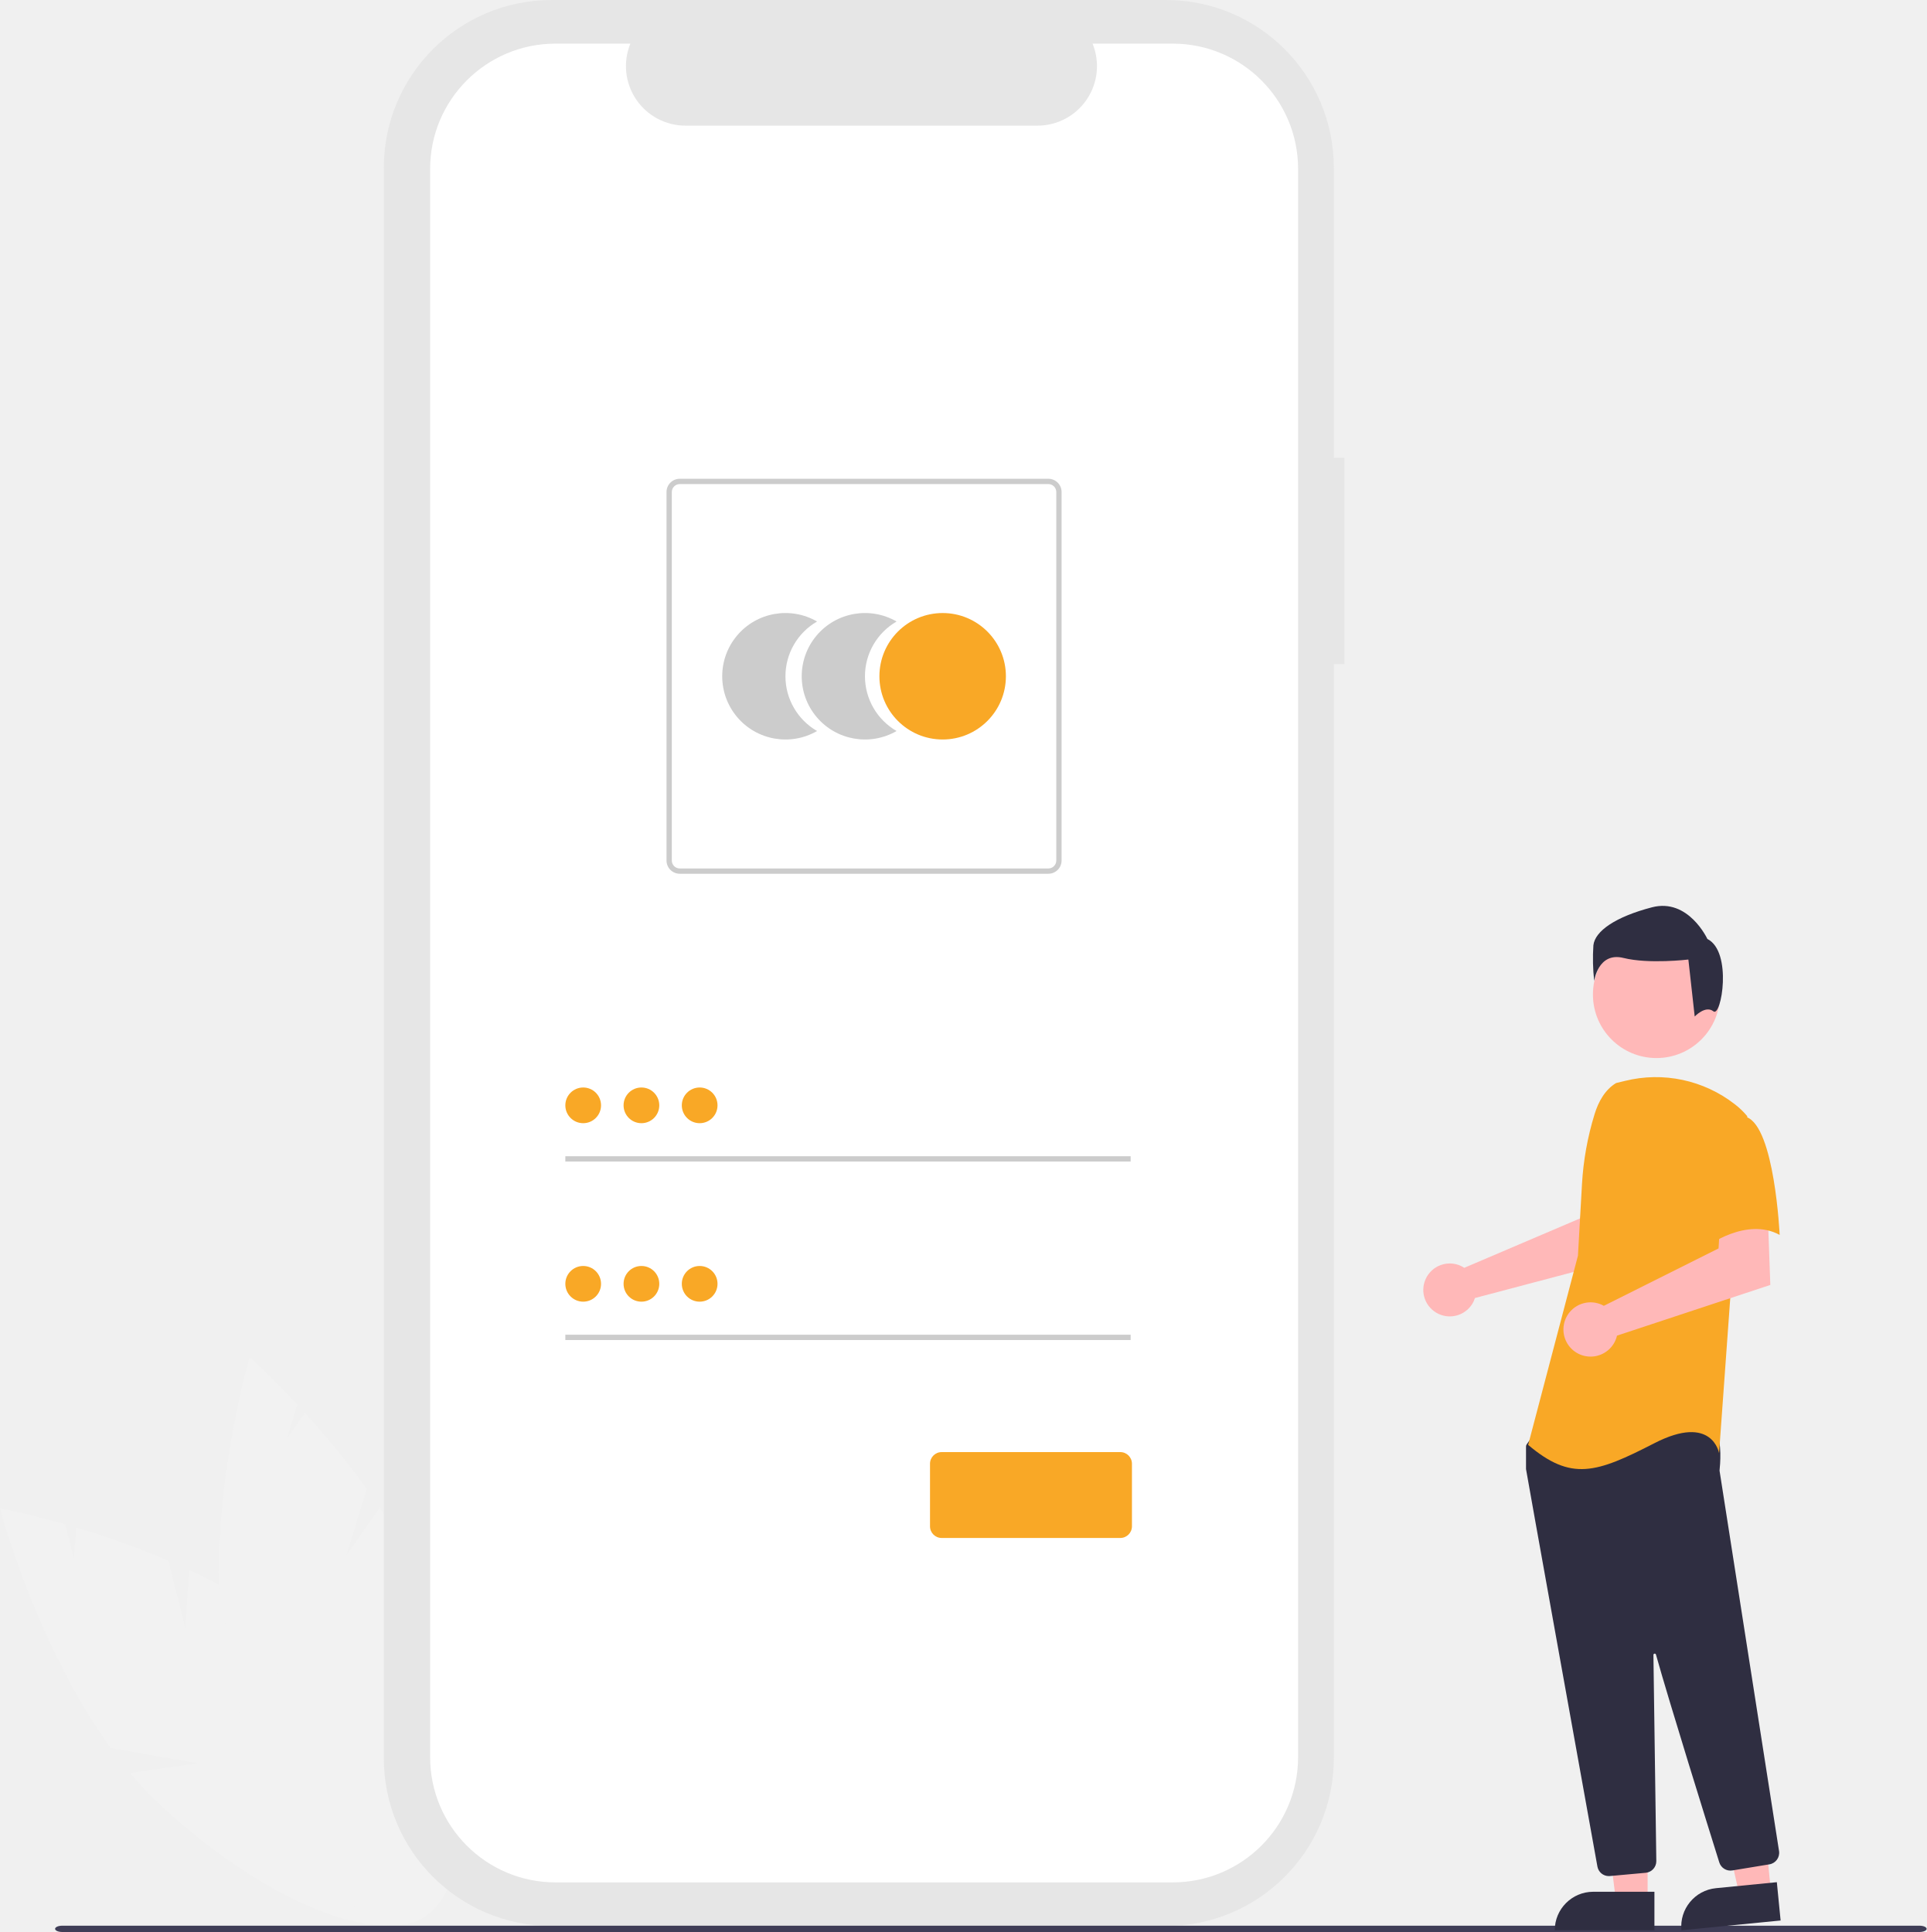
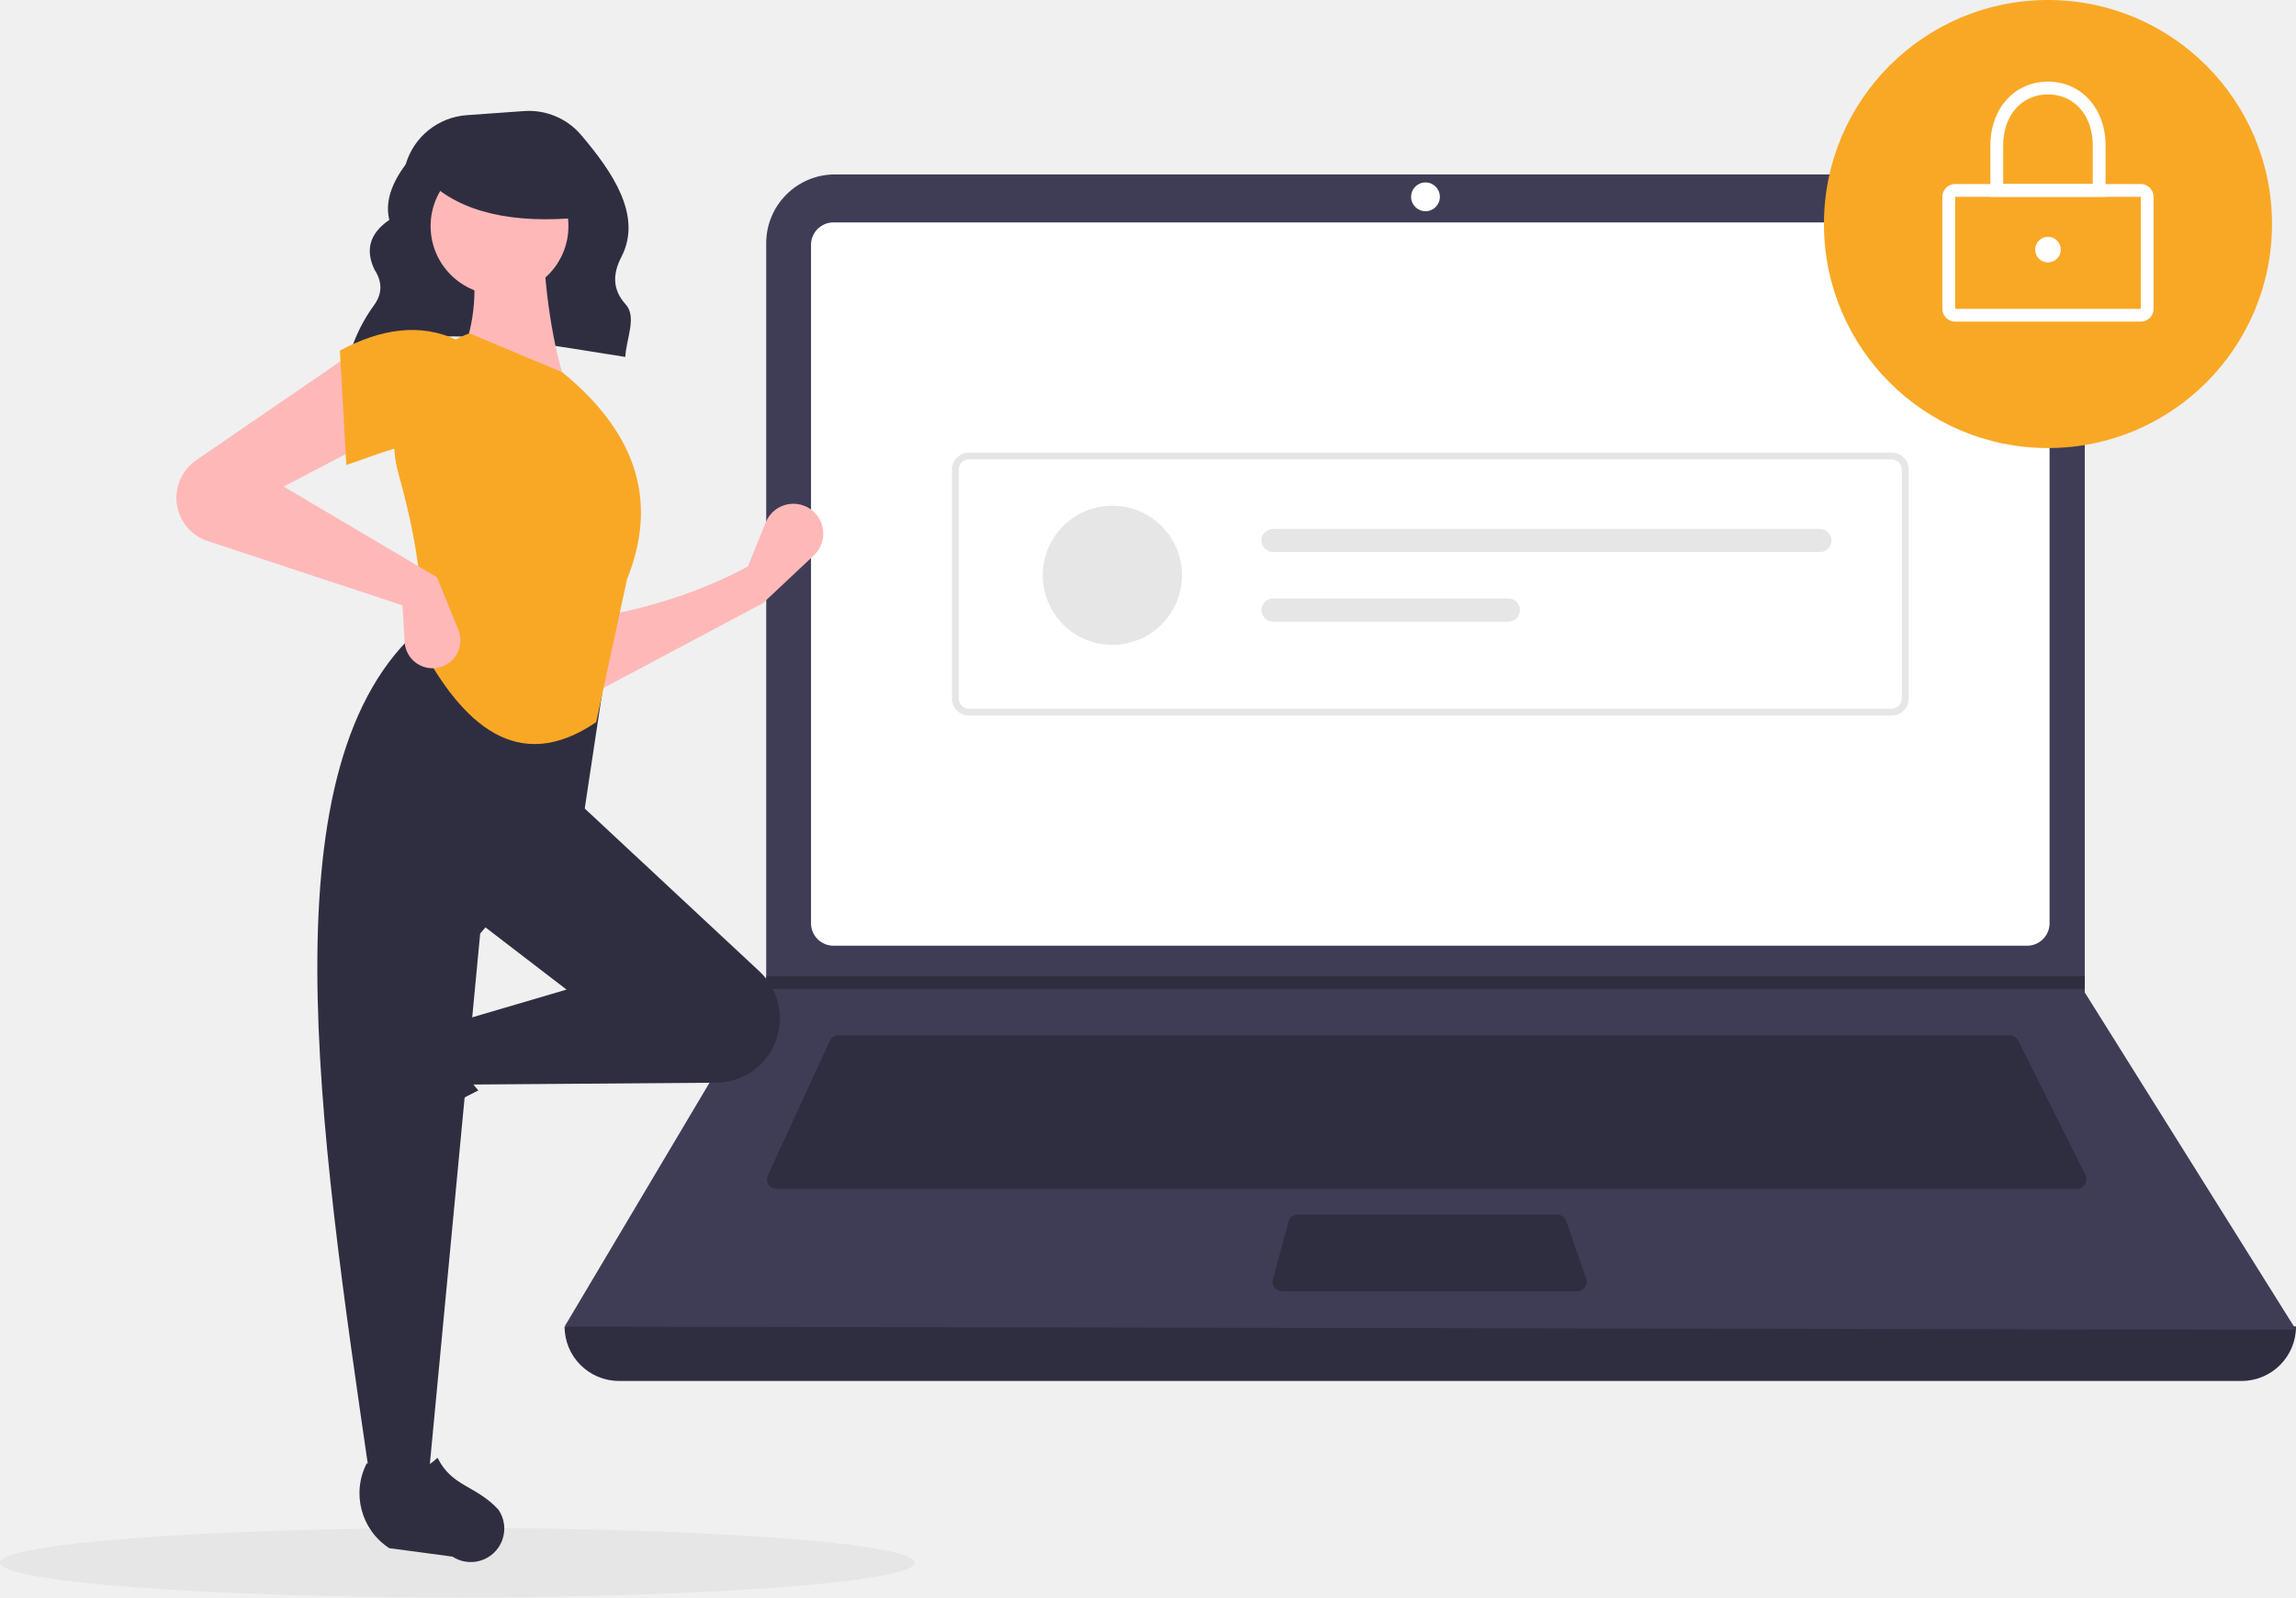
- <svg xmlns="http://www.w3.org/2000/svg" data-name="Layer 1" width="744.848" height="747.077" viewBox="0 0 744.848 747.077">
-   <path id="fa3b9e12-7275-481e-bee9-64fd9595a50d-68" data-name="Path 1" d="M299.205,705.809l-6.56-25.872a335.967,335.967,0,0,0-35.643-12.788l-.828,12.024-3.358-13.247c-15.021-4.294-25.24-6.183-25.24-6.183s13.8,52.489,42.754,92.617l33.734,5.926-26.207,3.779a135.926,135.926,0,0,0,11.719,12.422c42.115,39.092,89.024,57.028,104.773,40.06s-5.625-62.412-47.74-101.5c-13.056-12.119-29.457-21.844-45.875-29.5Z" transform="translate(-227.576 -76.46149)" fill="#f2f2f2" />
-   <path id="bde08021-c30f-4979-a9d8-cb90b72b5ca2-69" data-name="Path 2" d="M361.591,677.706l7.758-25.538a335.94,335.94,0,0,0-23.9-29.371l-6.924,9.865,3.972-13.076c-10.641-11.436-18.412-18.335-18.412-18.335s-15.315,52.067-11.275,101.384l25.815,22.51-24.392-10.312a135.919,135.919,0,0,0,3.614,16.694c15.846,55.234,46.731,94.835,68.983,88.451s27.446-56.335,11.6-111.569c-4.912-17.123-13.926-33.926-24.023-48.965Z" transform="translate(-227.576 -76.46149)" fill="#f2f2f2" />
-   <path id="b3ac2088-de9b-4f7f-bc99-0ed9705c1a9d-70" data-name="Path 22" d="M747.327,253.445h-4.092v-112.1a64.883,64.883,0,0,0-64.883-64.883H440.845a64.883,64.883,0,0,0-64.883,64.883v615a64.883,64.883,0,0,0,64.883,64.883H678.352a64.883,64.883,0,0,0,64.882-64.883v-423.105h4.092Z" transform="translate(-227.576 -76.46149)" fill="#e6e6e6" />
-   <path id="b2715b96-3117-487c-acc0-20904544b5b7-71" data-name="Path 23" d="M680.97,93.335h-31a23.02,23.02,0,0,1-21.316,31.714H492.589a23.02,23.02,0,0,1-21.314-31.714H442.319a48.454,48.454,0,0,0-48.454,48.454v614.107a48.454,48.454,0,0,0,48.454,48.454H680.97a48.454,48.454,0,0,0,48.454-48.454h0V141.788a48.454,48.454,0,0,0-48.454-48.453Z" transform="translate(-227.576 -76.46149)" fill="#fff" />
-   <path id="b06d66ec-6c84-45dd-8c27-1263a6253192-72" data-name="Path 6" d="M531.234,337.965a24.437,24.437,0,0,1,12.23-21.174,24.45,24.45,0,1,0,0,42.345A24.434,24.434,0,0,1,531.234,337.965Z" transform="translate(-227.576 -76.46149)" fill="#ccc" />
-   <path id="e73810fe-4cf4-40cc-8c7c-ca544ce30bd4-73" data-name="Path 7" d="M561.971,337.965a24.436,24.436,0,0,1,12.23-21.174,24.45,24.45,0,1,0,0,42.345A24.434,24.434,0,0,1,561.971,337.965Z" transform="translate(-227.576 -76.46149)" fill="#ccc" />
-   <circle id="a4813fcf-056e-4514-bb8b-e6506f49341f" data-name="Ellipse 1" cx="364.434" cy="261.502" r="24.45" fill="#f9a826" />
-   <path id="bbe451c3-febc-41ba-8083-4c8307a2e73e-74" data-name="Path 8" d="M632.872,414.33h-142.5a5.123,5.123,0,0,1-5.117-5.117v-142.5a5.123,5.123,0,0,1,5.117-5.117h142.5a5.123,5.123,0,0,1,5.117,5.117v142.5A5.123,5.123,0,0,1,632.872,414.33Zm-142.5-150.686a3.073,3.073,0,0,0-3.07,3.07v142.5a3.073,3.073,0,0,0,3.07,3.07h142.5a3.073,3.073,0,0,0,3.07-3.07v-142.5a3.073,3.073,0,0,0-3.07-3.07Z" transform="translate(-227.576 -76.46149)" fill="#ccc" />
-   <rect id="bb28937d-932f-4fdf-befe-f406e51091fe" data-name="Rectangle 1" x="218.562" y="447.102" width="218.552" height="2.047" fill="#ccc" />
-   <circle id="fcef55fc-4968-45b2-93bb-1a1080c85fc7" data-name="Ellipse 2" cx="225.464" cy="427.42" r="6.902" fill="#f9a826" />
-   <rect id="ff33d889-4c74-4b91-85ef-b4882cc8fe76" data-name="Rectangle 2" x="218.562" y="516.118" width="218.552" height="2.047" fill="#ccc" />
-   <circle id="e8fa0310-b872-4adf-aedd-0c6eda09f3b8" data-name="Ellipse 3" cx="225.464" cy="496.437" r="6.902" fill="#f9a826" />
-   <path d="M660.69,671.172H591.622a4.505,4.505,0,0,1-4.5-4.5v-24.208a4.505,4.505,0,0,1,4.5-4.5h69.068a4.505,4.505,0,0,1,4.5,4.5v24.208A4.505,4.505,0,0,1,660.69,671.172Z" transform="translate(-227.576 -76.46149)" fill="#f9a826" />
-   <circle id="e12ee00d-aa4a-4413-a013-11d20b7f97f7" data-name="Ellipse 7" cx="247.978" cy="427.42" r="6.902" fill="#f9a826" />
-   <circle id="f58f497e-6949-45c8-be5f-eee2aa0f6586" data-name="Ellipse 8" cx="270.492" cy="427.42" r="6.902" fill="#f9a826" />
-   <circle id="b4d4939a-c6e6-4f4d-ba6c-e8b05485017d" data-name="Ellipse 9" cx="247.978" cy="496.437" r="6.902" fill="#f9a826" />
-   <circle id="aff120b1-519b-4e96-ac87-836aa55663de" data-name="Ellipse 10" cx="270.492" cy="496.437" r="6.902" fill="#f9a826" />
-   <path id="f1094013-1297-477a-ac57-08eac07c4bd5-75" data-name="Path 88" d="M969.642,823.539H251.656c-1.537,0-2.782-.546-2.782-1.218s1.245-1.219,2.782-1.219H969.642c1.536,0,2.782.546,2.782,1.219S971.178,823.539,969.642,823.539Z" transform="translate(-227.576 -76.46149)" fill="#3f3d56" />
-   <path d="M792.253,565.923a10.094,10.094,0,0,1,1.411.787l44.852-19.143,1.601-11.815,17.922-.11-1.059,27.098-59.2,15.656a10.608,10.608,0,0,1-.447,1.208,10.235,10.235,0,1,1-5.079-13.682Z" transform="translate(-227.576 -76.46149)" fill="#ffb8b8" />
-   <polygon points="636.98 735.021 624.72 735.021 618.888 687.733 636.982 687.734 636.98 735.021" fill="#ffb8b8" />
-   <path d="M615.963,731.518h23.644a0,0,0,0,1,0,0v14.887a0,0,0,0,1,0,0H601.076a0,0,0,0,1,0,0v0A14.887,14.887,0,0,1,615.963,731.518Z" fill="#2f2e41" />
-   <polygon points="684.66 731.557 672.459 732.759 662.018 686.271 680.025 684.497 684.66 731.557" fill="#ffb8b8" />
-   <path d="M891.686,806.128h23.644a0,0,0,0,1,0,0v14.887a0,0,0,0,1,0,0H876.799a0,0,0,0,1,0,0v0A14.887,14.887,0,0,1,891.686,806.128Z" transform="translate(-303.0087 15.2906) rotate(-5.62529)" fill="#2f2e41" />
-   <circle cx="640.393" cy="384.574" r="24.561" fill="#ffb8b8" />
-   <path d="M849.556,801.919a4.471,4.471,0,0,1-4.415-3.697c-6.346-35.226-27.088-150.405-27.584-153.596a1.427,1.427,0,0,1-.016-.222v-8.588a1.489,1.489,0,0,1,.279-.872l2.74-3.838a1.478,1.478,0,0,1,1.144-.625c15.622-.732,66.784-2.879,69.256.209h0c2.482,3.104,1.605,12.507,1.404,14.36l.01.193,22.985,146.995a4.512,4.512,0,0,1-3.715,5.135l-14.356,2.365a4.521,4.521,0,0,1-5.025-3.093c-4.44-14.188-19.329-61.918-24.489-80.387a.499.499,0,0,0-.98.139c.258,17.605.881,62.523,1.096,78.037l.023,1.671a4.518,4.518,0,0,1-4.093,4.536l-13.844,1.258C849.836,801.914,849.695,801.919,849.556,801.919Z" transform="translate(-227.576 -76.46149)" fill="#2f2e41" />
-   <path id="ae7af94f-88d7-4204-9f07-e3651de85c05-76" data-name="Path 99" d="M852.381,495.254c-4.286,2.548-6.851,7.23-8.323,11.995a113.681,113.681,0,0,0-4.884,27.159l-1.556,27.6-19.255,73.17c16.689,14.121,26.315,10.912,48.78-.639s25.032,3.851,25.032,3.851l4.492-62.258,6.418-68.032a30.164,30.164,0,0,0-4.861-4.674,49.658,49.658,0,0,0-42.442-8.995Z" transform="translate(-227.576 -76.46149)" fill="#f9a826" />
-   <path d="M846.127,580.7a10.526,10.526,0,0,1,1.501.704l44.348-22.197.736-12.026,18.294-1.261.98,27.413L852.72,592.932a10.496,10.496,0,1,1-6.593-12.232Z" transform="translate(-227.576 -76.46149)" fill="#ffb8b8" />
-   <path id="a6768b0e-63d0-4b31-8462-9b2e0b00f0fd-77" data-name="Path 101" d="M902.766,508.412c10.912,3.851,12.834,45.574,12.834,45.574-12.837-7.06-28.241,4.493-28.241,4.493s-3.209-10.912-7.06-25.032a24.53,24.53,0,0,1,5.134-23.106S891.854,504.558,902.766,508.412Z" transform="translate(-227.576 -76.46149)" fill="#f9a826" />
-   <path id="bfd7963f-0cf8-4885-9d3a-2c00bccda2e3-78" data-name="Path 102" d="M889.991,467.531c-3.06-2.448-7.235,2.002-7.235,2.002l-2.448-22.033s-15.301,1.833-25.093-.612-11.323,8.875-11.323,8.875a78.58,78.58,0,0,1-.306-13.771c.612-5.508,8.568-11.017,22.645-14.689S887.652,439.543,887.652,439.543C897.445,444.439,893.051,469.979,889.991,467.531Z" transform="translate(-227.576 -76.46149)" fill="#2f2e41" />
+ <svg xmlns="http://www.w3.org/2000/svg" data-name="Layer 1" width="793" height="551.732" viewBox="0 0 793 551.732">
+   <ellipse cx="158" cy="539.732" rx="158" ry="12" fill="#e6e6e6" />
+   <path d="M324.272,296.554c27.497-11.695,61.744-4.285,95.191.858.311-6.228,4.084-13.808.132-18.153-4.801-5.279-4.359-10.825-1.47-16.404,7.388-14.265-3.197-29.444-13.884-42.065a23.669,23.669,0,0,0-19.755-8.292l-19.797,1.414A23.709,23.709,0,0,0,343.635,230.859v0c-4.727,6.429-7.257,12.841-5.664,19.219-7.081,4.839-8.27,10.68-5.089,17.264,2.698,4.146,2.669,8.182-.123,12.106a55.891,55.891,0,0,0-8.31,16.506Z" transform="translate(-203.5 -174.1342)" fill="#2f2e41" />
+   <path d="M977.709,651.097H417.291A18.791,18.791,0,0,1,398.5,632.306h0q304.727-35.415,598,0h0A18.791,18.791,0,0,1,977.709,651.097Z" transform="translate(-203.5 -174.1342)" fill="#2f2e41" />
+   <path d="M996.5,633.412l-598-1.105,69.306-116.616.332-.553V258.131a23.752,23.752,0,0,1,23.754-23.754H899.792a23.752,23.752,0,0,1,23.754,23.754V516.906Z" transform="translate(-203.5 -174.1342)" fill="#3f3d56" />
+   <path d="M491.35,250.957a7.746,7.746,0,0,0-7.738,7.738V493.031a7.747,7.747,0,0,0,7.738,7.738H903.65a7.747,7.747,0,0,0,7.738-7.738V258.694a7.747,7.747,0,0,0-7.738-7.738Z" transform="translate(-203.5 -174.1342)" fill="#fff" />
+   <path d="M493.078,531.718a3.325,3.325,0,0,0-3.013,1.93l-21.355,46.425a3.316,3.316,0,0,0,3.012,4.702H920.814a3.316,3.316,0,0,0,2.965-4.799L900.567,533.551a3.299,3.299,0,0,0-2.965-1.833Z" transform="translate(-203.5 -174.1342)" fill="#2f2e41" />
+   <circle cx="492.342" cy="67.98" r="4.974" fill="#fff" />
+   <path d="M651.7,593.619a3.321,3.321,0,0,0-3.202,2.454l-5.357,19.896a3.316,3.316,0,0,0,3.202,4.179h101.874a3.315,3.315,0,0,0,3.133-4.401l-6.887-19.896a3.318,3.318,0,0,0-3.134-2.231Z" transform="translate(-203.5 -174.1342)" fill="#2f2e41" />
+   <polygon points="720.046 337.135 720.046 341.556 264.306 341.556 264.649 341.004 264.649 337.135 720.046 337.135" fill="#2f2e41" />
+   <circle cx="707.335" cy="77.375" r="77.375" fill="#f9a826" />
+   <path d="M942.89,285.223H878.779a4.426,4.426,0,0,1-4.421-4.421V242.114a4.426,4.426,0,0,1,4.421-4.421H942.89a4.426,4.426,0,0,1,4.421,4.421v38.688A4.426,4.426,0,0,1,942.89,285.223Zm-64.111-43.109v38.688h64.114L942.89,242.114Z" transform="translate(-203.5 -174.1342)" fill="#fff" />
+   <path d="M930.731,242.114h-39.793V224.428c0-12.81,8.368-22.107,19.896-22.107s19.896,9.297,19.896,22.107Zm-35.372-4.421h30.95V224.428c0-10.413-6.363-17.686-15.475-17.686s-15.475,7.273-15.475,17.686Z" transform="translate(-203.5 -174.1342)" fill="#fff" />
+   <circle cx="707.335" cy="86.218" r="4.421" fill="#fff" />
+   <path d="M856.82,421.284H538.18a5.908,5.908,0,0,1-5.901-5.901V336.342a5.908,5.908,0,0,1,5.901-5.901H856.82a5.908,5.908,0,0,1,5.901,5.901V415.383A5.908,5.908,0,0,1,856.82,421.284Zm-318.64-88.482a3.544,3.544,0,0,0-3.54,3.54V415.383a3.544,3.544,0,0,0,3.54,3.54H856.82a3.544,3.544,0,0,0,3.54-3.54V336.342a3.544,3.544,0,0,0-3.54-3.54Z" transform="translate(-203.5 -174.1342)" fill="#e6e6e6" />
+   <circle cx="384.19" cy="198.695" r="24.036" fill="#e6e6e6" />
+   <path d="M643.203,356.805a4.006,4.006,0,1,0,0,8.012H832.061a4.006,4.006,0,0,0,0-8.012Z" transform="translate(-203.5 -174.1342)" fill="#e6e6e6" />
+   <path d="M643.203,380.842a4.006,4.006,0,1,0,0,8.012H724.469a4.006,4.006,0,1,0,0-8.012Z" transform="translate(-203.5 -174.1342)" fill="#e6e6e6" />
+   <path d="M467.022,382.462,408.119,413.778l-.746-26.096c19.226-3.209,37.517-8.797,54.429-17.895l6.16-15.22a10.318,10.318,0,0,1,17.536-2.678l0,0a10.318,10.318,0,0,1-.908,14.069Z" transform="translate(-203.5 -174.1342)" fill="#ffb8b8" />
+   <path d="M323.098,563.267v0a11.574,11.574,0,0,1,1.469-9.363l12.939-19.858a22.612,22.612,0,0,1,29.335-7.739h0c-5.438,9.256-4.68,17.377,1.878,24.434a117.631,117.631,0,0,0-27.936,19.045A11.574,11.574,0,0,1,323.098,563.267Z" transform="translate(-203.5 -174.1342)" fill="#2f2e41" />
+   <path d="M469.705,537.303l0,0a22.203,22.203,0,0,1-18.871,10.779l-85.96.651-3.728-21.623,38.026-11.184-32.061-24.605L402.154,450.313l63.65,59.324A22.203,22.203,0,0,1,469.705,537.303Z" transform="translate(-203.5 -174.1342)" fill="#2f2e41" />
+   <path d="M351.453,685.179H331.321c-18.075-123.898-36.474-248.142,17.895-294.515l64.122,10.439L405.136,455.532l-35.789,41.008Z" transform="translate(-203.5 -174.1342)" fill="#2f2e41" />
+   <path d="M369.149,713.246h0a11.574,11.574,0,0,1-9.363-1.469l-21.859-2.938a22.612,22.612,0,0,1-7.741-29.335v0c9.257,5.437,17.377,4.679,24.434-1.879,4.986,10.067,13.201,9.453,21.047,17.935A11.574,11.574,0,0,1,369.149,713.246Z" transform="translate(-203.5 -174.1342)" fill="#2f2e41" />
+   <path d="M399.172,307.902l-37.28-8.947c6.192-12.674,6.702-26.776,3.728-41.754l25.351-.746C391.764,275.08,394.167,292.481,399.172,307.902Z" transform="translate(-203.5 -174.1342)" fill="#ffb8b8" />
+   <path d="M409.418,423.552c-27.139,18.493-46.314.633-60.947-26.923,2.033-16.862-1.259-37.041-7.357-58.966a40.138,40.138,0,0,1,24.506-48.401h0l32.061,13.421c27.224,22.19,32.582,46.227,22.368,71.578Z" transform="translate(-203.5 -174.1342)" fill="#f9a826" />
+   <path d="M331.321,326.542,301.497,342.2l52.938,31.316,7.366,18.17a9.637,9.637,0,0,1-5.789,12.731h0a9.637,9.637,0,0,1-12.762-8.544l-.745-12.663-67.284-22.204a15.733,15.733,0,0,1-9.873-9.611v0a15.733,15.733,0,0,1,5.903-18.303l54.105-37.118Z" transform="translate(-203.5 -174.1342)" fill="#ffb8b8" />
+   <path d="M361.146,329.524c-12.439-5.451-23.749.47-38.026,5.219l-2.237-39.517c14.176-7.556,27.692-9.593,40.263-3.728Z" transform="translate(-203.5 -174.1342)" fill="#f9a826" />
+   <circle cx="172.525" cy="78.093" r="23.802" fill="#ffb8b8" />
+   <path d="M404.5,249.224c-23.566,2.308-41.523-1.546-53-12.52v-8.838h51Z" transform="translate(-203.5 -174.1342)" fill="#2f2e41" />
</svg>
